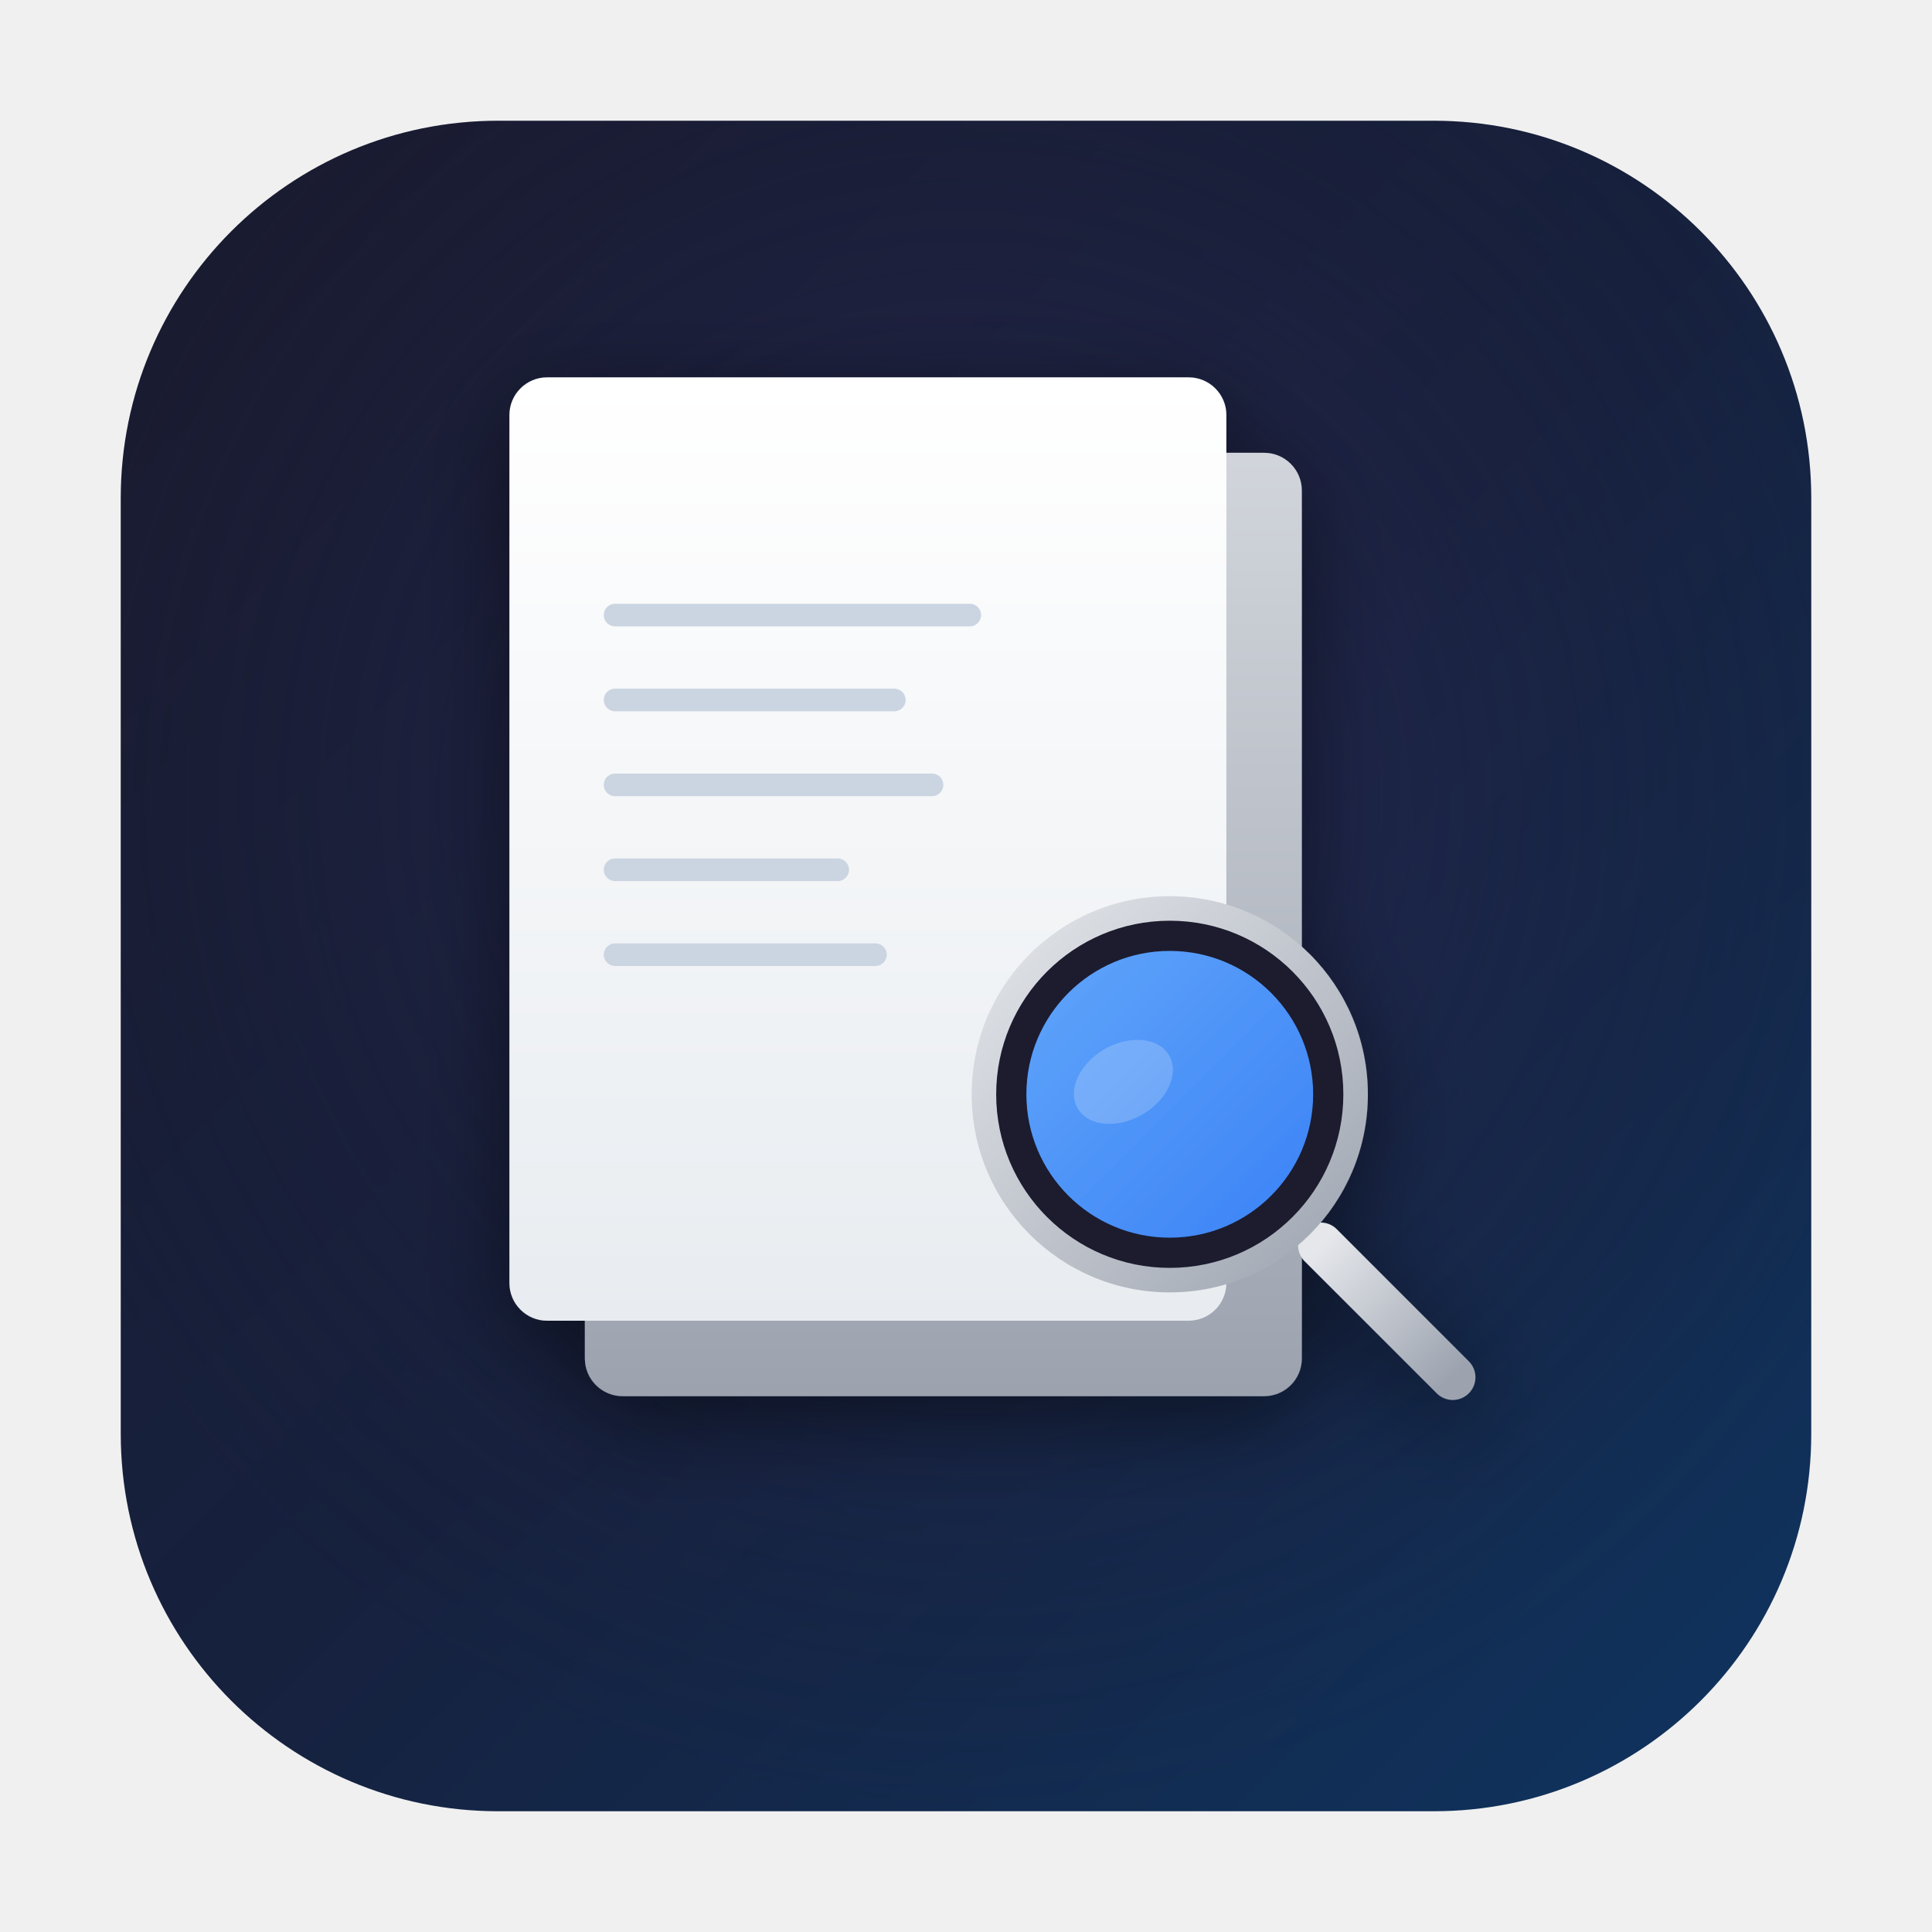
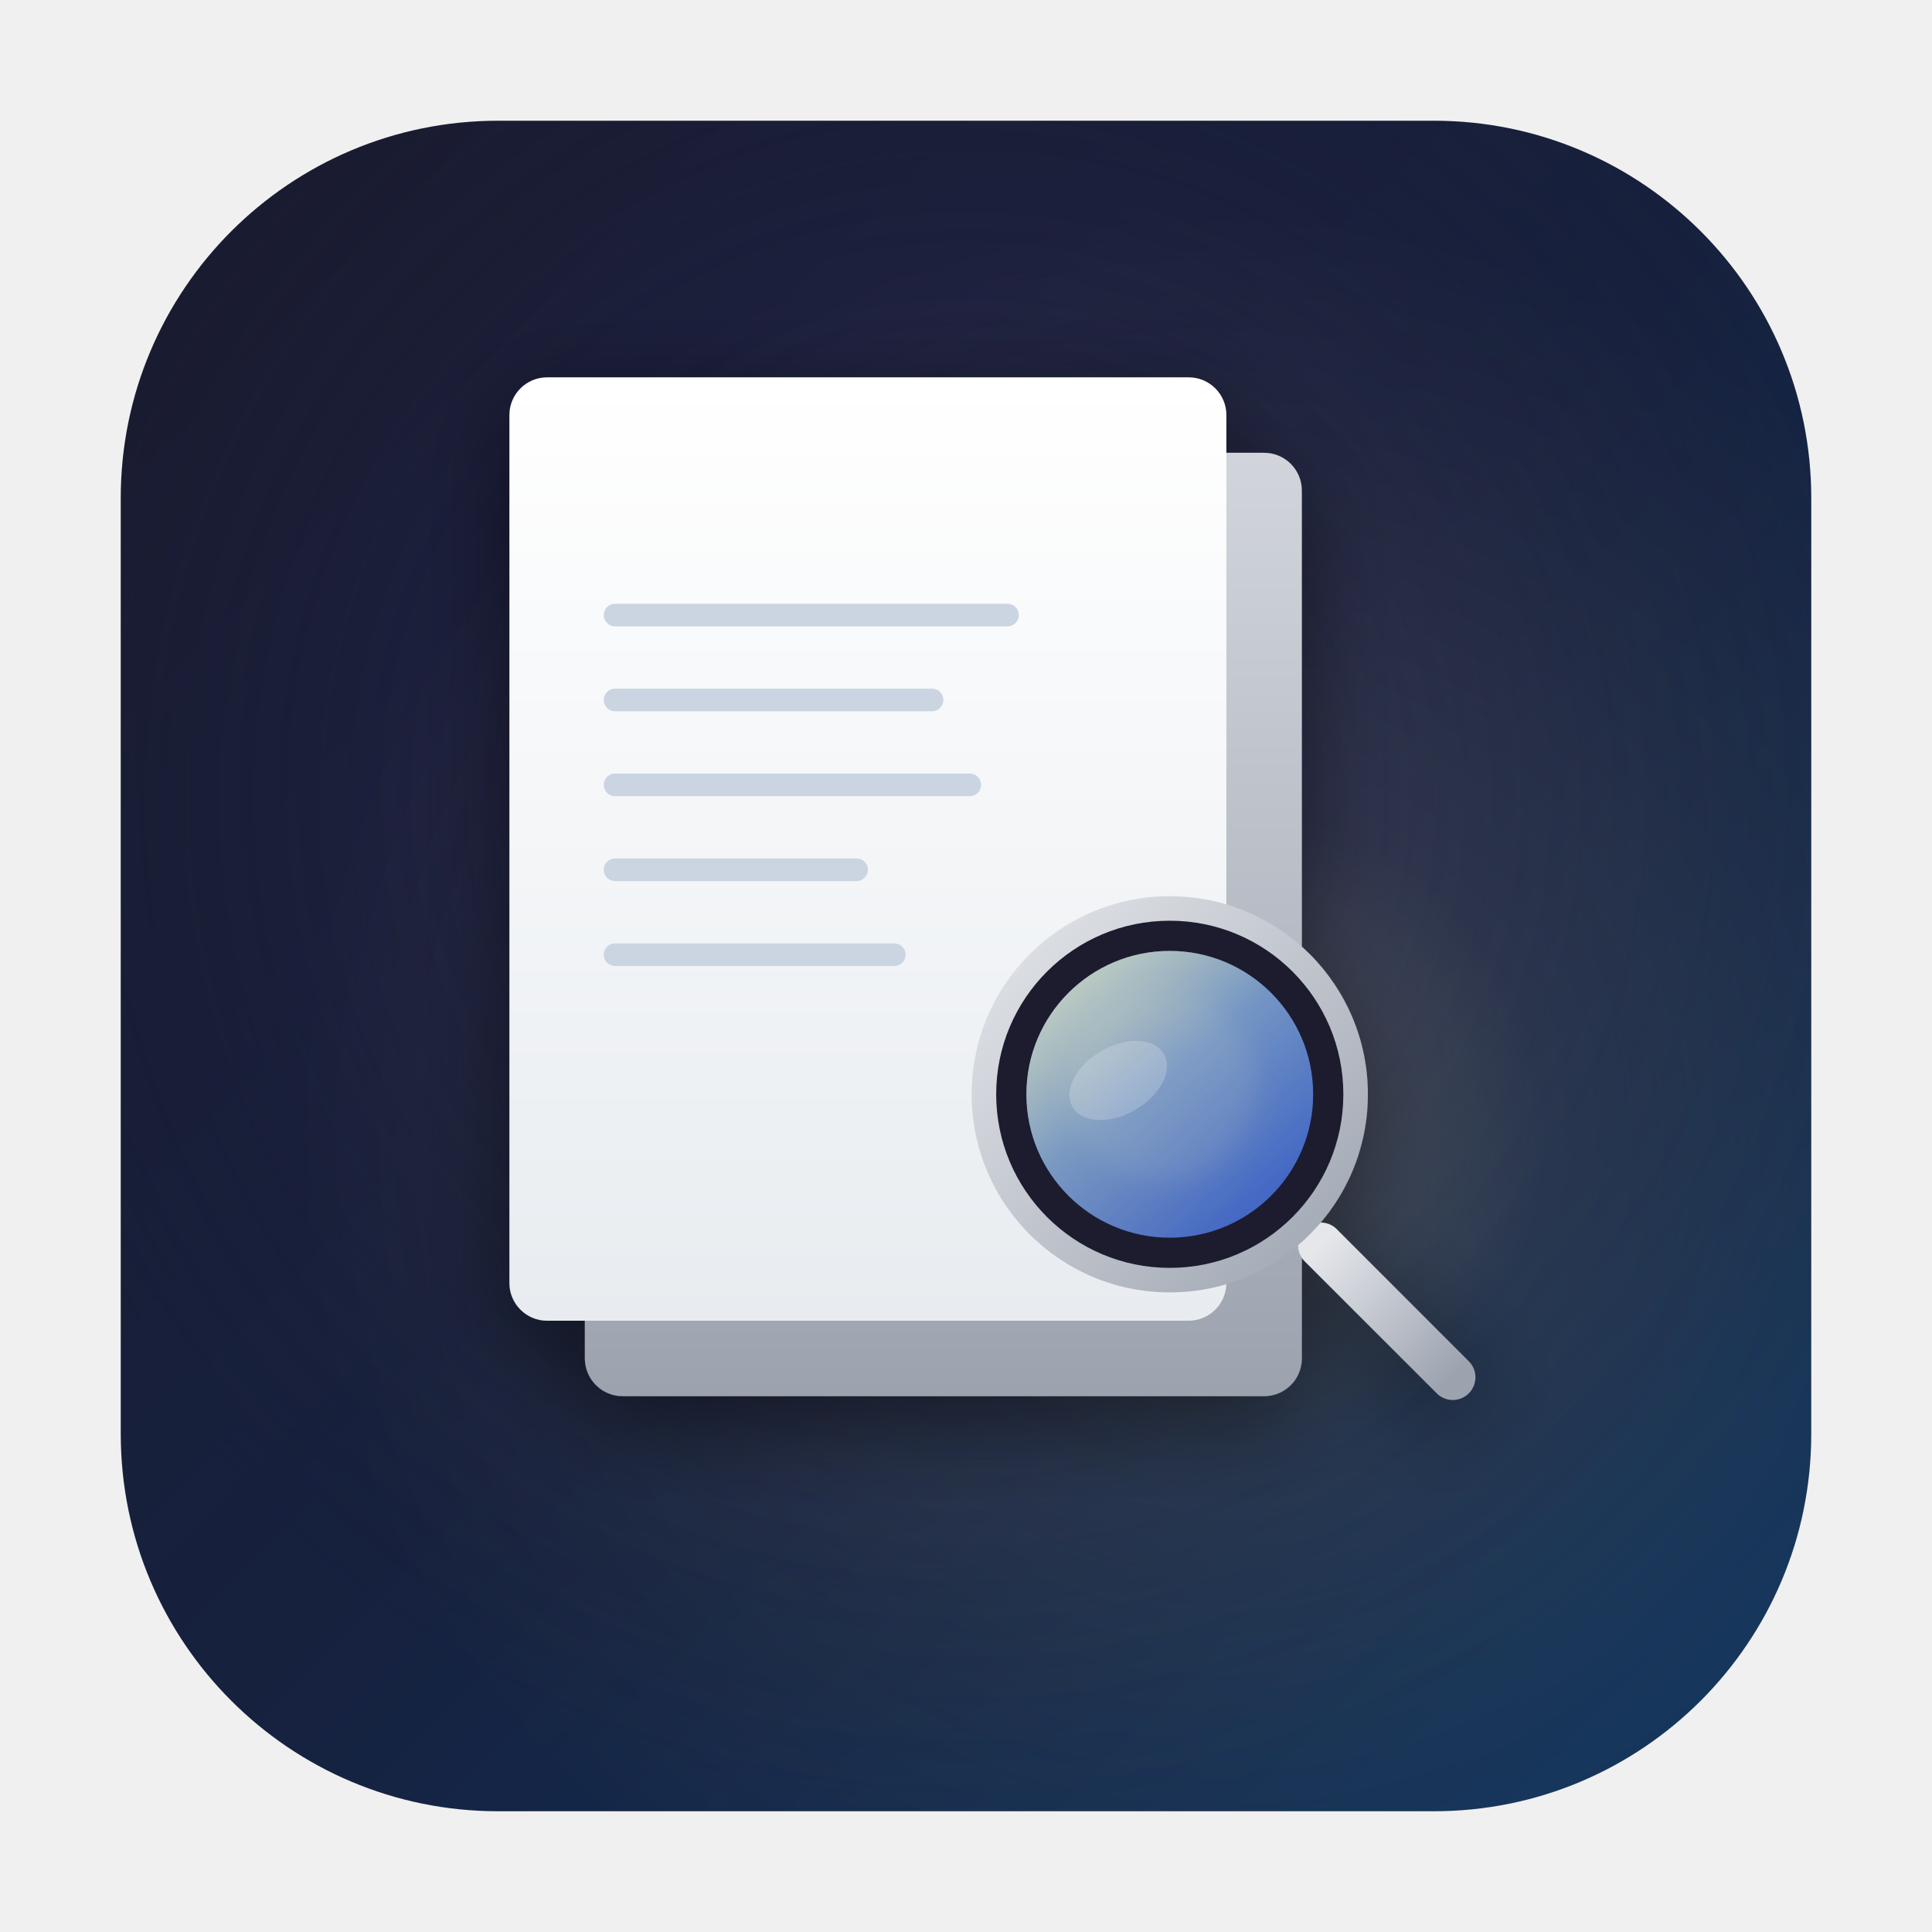
<svg xmlns="http://www.w3.org/2000/svg" viewBox="0 0 1024 1024">
  <defs>
    <linearGradient id="bg" x1="0" y1="0" x2="1" y2="1">
      <stop offset="0%" stop-color="#1a1a2e" />
      <stop offset="50%" stop-color="#16213e" />
      <stop offset="100%" stop-color="#0f3460" />
    </linearGradient>
    <radialGradient id="bgGlow" cx="50%" cy="40%" r="60%">
      <stop offset="0%" stop-color="#2d2d5e" stop-opacity="0.8" />
      <stop offset="100%" stop-color="#1a1a2e" stop-opacity="0" />
    </radialGradient>
    <linearGradient id="file" x1="0" y1="0" x2="0" y2="1">
      <stop offset="0%" stop-color="#FFFFFF" />
      <stop offset="100%" stop-color="#E8ECF0" />
    </linearGradient>
    <linearGradient id="fileBack" x1="0" y1="0" x2="0" y2="1">
      <stop offset="0%" stop-color="#D1D5DB" />
      <stop offset="100%" stop-color="#9CA3AF" />
    </linearGradient>
-     <linearGradient id="lens" x1="0" y1="0" x2="1" y2="1">
-       <stop offset="0%" stop-color="#60A5FA" />
-       <stop offset="100%" stop-color="#3B82F6" />
+     <linearGradient id="lens" x1="0.2" y1="0" x2="1" y2="1">
+       <stop offset="0%" stop-color="#93C5FD" />
+       <stop offset="40%" stop-color="#3B82F6" />
+       <stop offset="100%" stop-color="#1D4ED8" />
+     </linearGradient>
+     <linearGradient id="lensGlow" x1="0" y1="0" x2="1" y2="1">
+       <stop offset="0%" stop-color="#FDE68A" stop-opacity="0.5" />
+       <stop offset="100%" stop-color="#F59E0B" stop-opacity="0.08" />
    </linearGradient>
    <linearGradient id="ring" x1="0" y1="0" x2="1" y2="1">
      <stop offset="0%" stop-color="#E5E7EB" />
      <stop offset="100%" stop-color="#9CA3AF" />
    </linearGradient>
-     <filter id="shadow">
-       <feDropShadow dx="0" dy="8" stdDeviation="16" flood-opacity="0.4" />
-     </filter>
+     <radialGradient id="spotlight" cx="65%" cy="60%" r="55%">
+       <stop offset="0%" stop-color="#FEF3C7" stop-opacity="0.25" />
+       <stop offset="35%" stop-color="#FDE68A" stop-opacity="0.08" />
+       <stop offset="100%" stop-color="#FCD34D" stop-opacity="0" />
+     </radialGradient>
    <filter id="iconShadow">
      <feDropShadow dx="0" dy="12" stdDeviation="24" flood-opacity="0.5" />
+     </filter>
+     <filter id="innerGlow">
+       <feGaussianBlur stdDeviation="6" />
    </filter>
  </defs>
  <rect x="64" y="64" width="896" height="896" rx="200" fill="url(#bg)" />
  <rect x="64" y="64" width="896" height="896" rx="200" fill="url(#bgGlow)" />
+   <rect x="64" y="64" width="896" height="896" rx="200" fill="url(#spotlight)" />
  <g filter="url(#iconShadow)">
    <g transform="translate(310, 240)">
      <rect x="0" y="0" width="380" height="500" rx="20" fill="url(#fileBack)" />
    </g>
    <g transform="translate(270, 200)">
      <rect x="0" y="0" width="380" height="500" rx="20" fill="url(#file)" />
-       <rect x="50" y="120" width="200" height="12" rx="6" fill="#CBD5E1" />
-       <rect x="50" y="165" width="160" height="12" rx="6" fill="#CBD5E1" />
-       <rect x="50" y="210" width="180" height="12" rx="6" fill="#CBD5E1" />
-       <rect x="50" y="255" width="130" height="12" rx="6" fill="#CBD5E1" />
-       <rect x="50" y="300" width="150" height="12" rx="6" fill="#CBD5E1" />
+       <rect x="50" y="120" width="220" height="12" rx="6" fill="#CBD5E1" />
+       <rect x="50" y="165" width="180" height="12" rx="6" fill="#CBD5E1" />
+       <rect x="50" y="210" width="200" height="12" rx="6" fill="#CBD5E1" />
+       <rect x="50" y="255" width="140" height="12" rx="6" fill="#CBD5E1" />
+       <rect x="50" y="300" width="160" height="12" rx="6" fill="#CBD5E1" />
    </g>
    <g transform="translate(620, 580)">
      <line x1="80" y1="80" x2="150" y2="150" stroke="url(#ring)" stroke-width="24" stroke-linecap="round" />
      <circle cx="0" cy="0" r="105" fill="url(#ring)" />
      <circle cx="0" cy="0" r="92" fill="#1a1a2e" />
      <circle cx="0" cy="0" r="76" fill="url(#lens)" />
-       <ellipse cx="-18" cy="-18" rx="28" ry="20" fill="white" opacity="0.2" transform="rotate(-30)" />
+       <circle cx="0" cy="0" r="76" fill="url(#lensGlow)" />
+       <circle cx="-4" cy="-4" r="50" fill="#FEF3C7" opacity="0.08" filter="url(#innerGlow)" />
+       <ellipse cx="-20" cy="-20" rx="28" ry="18" fill="white" opacity="0.2" transform="rotate(-30)" />
    </g>
  </g>
</svg>
